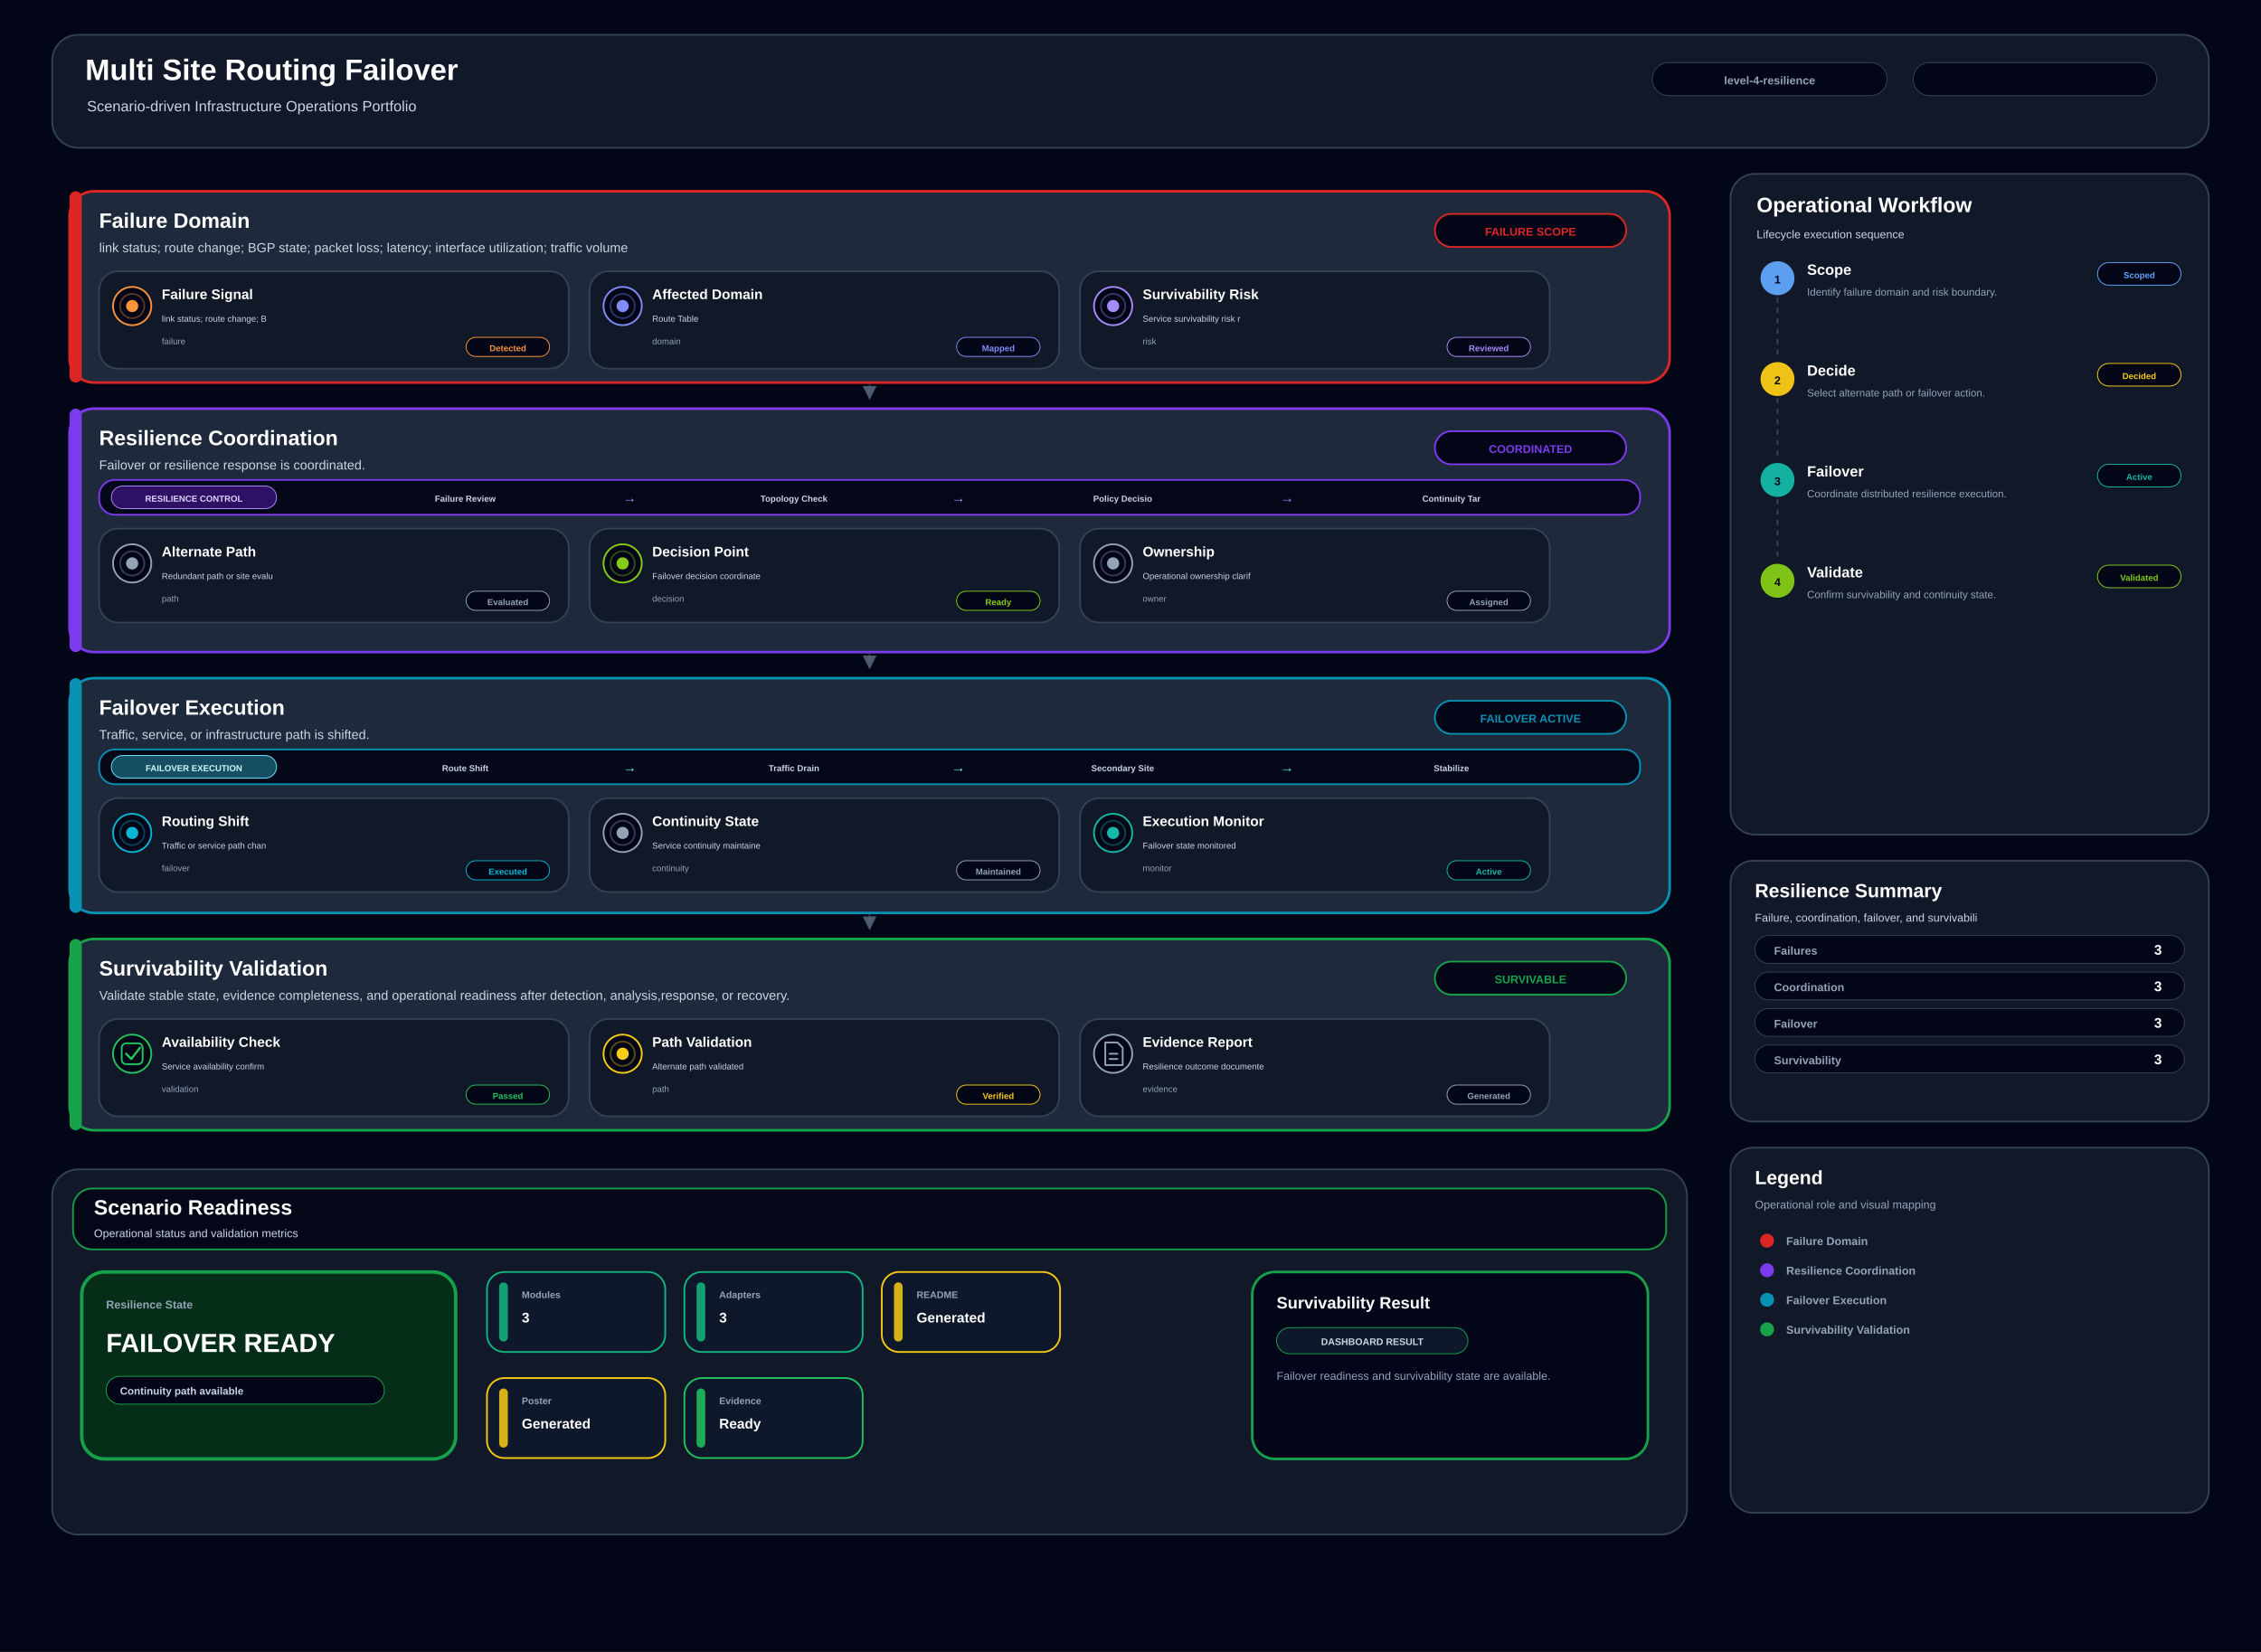
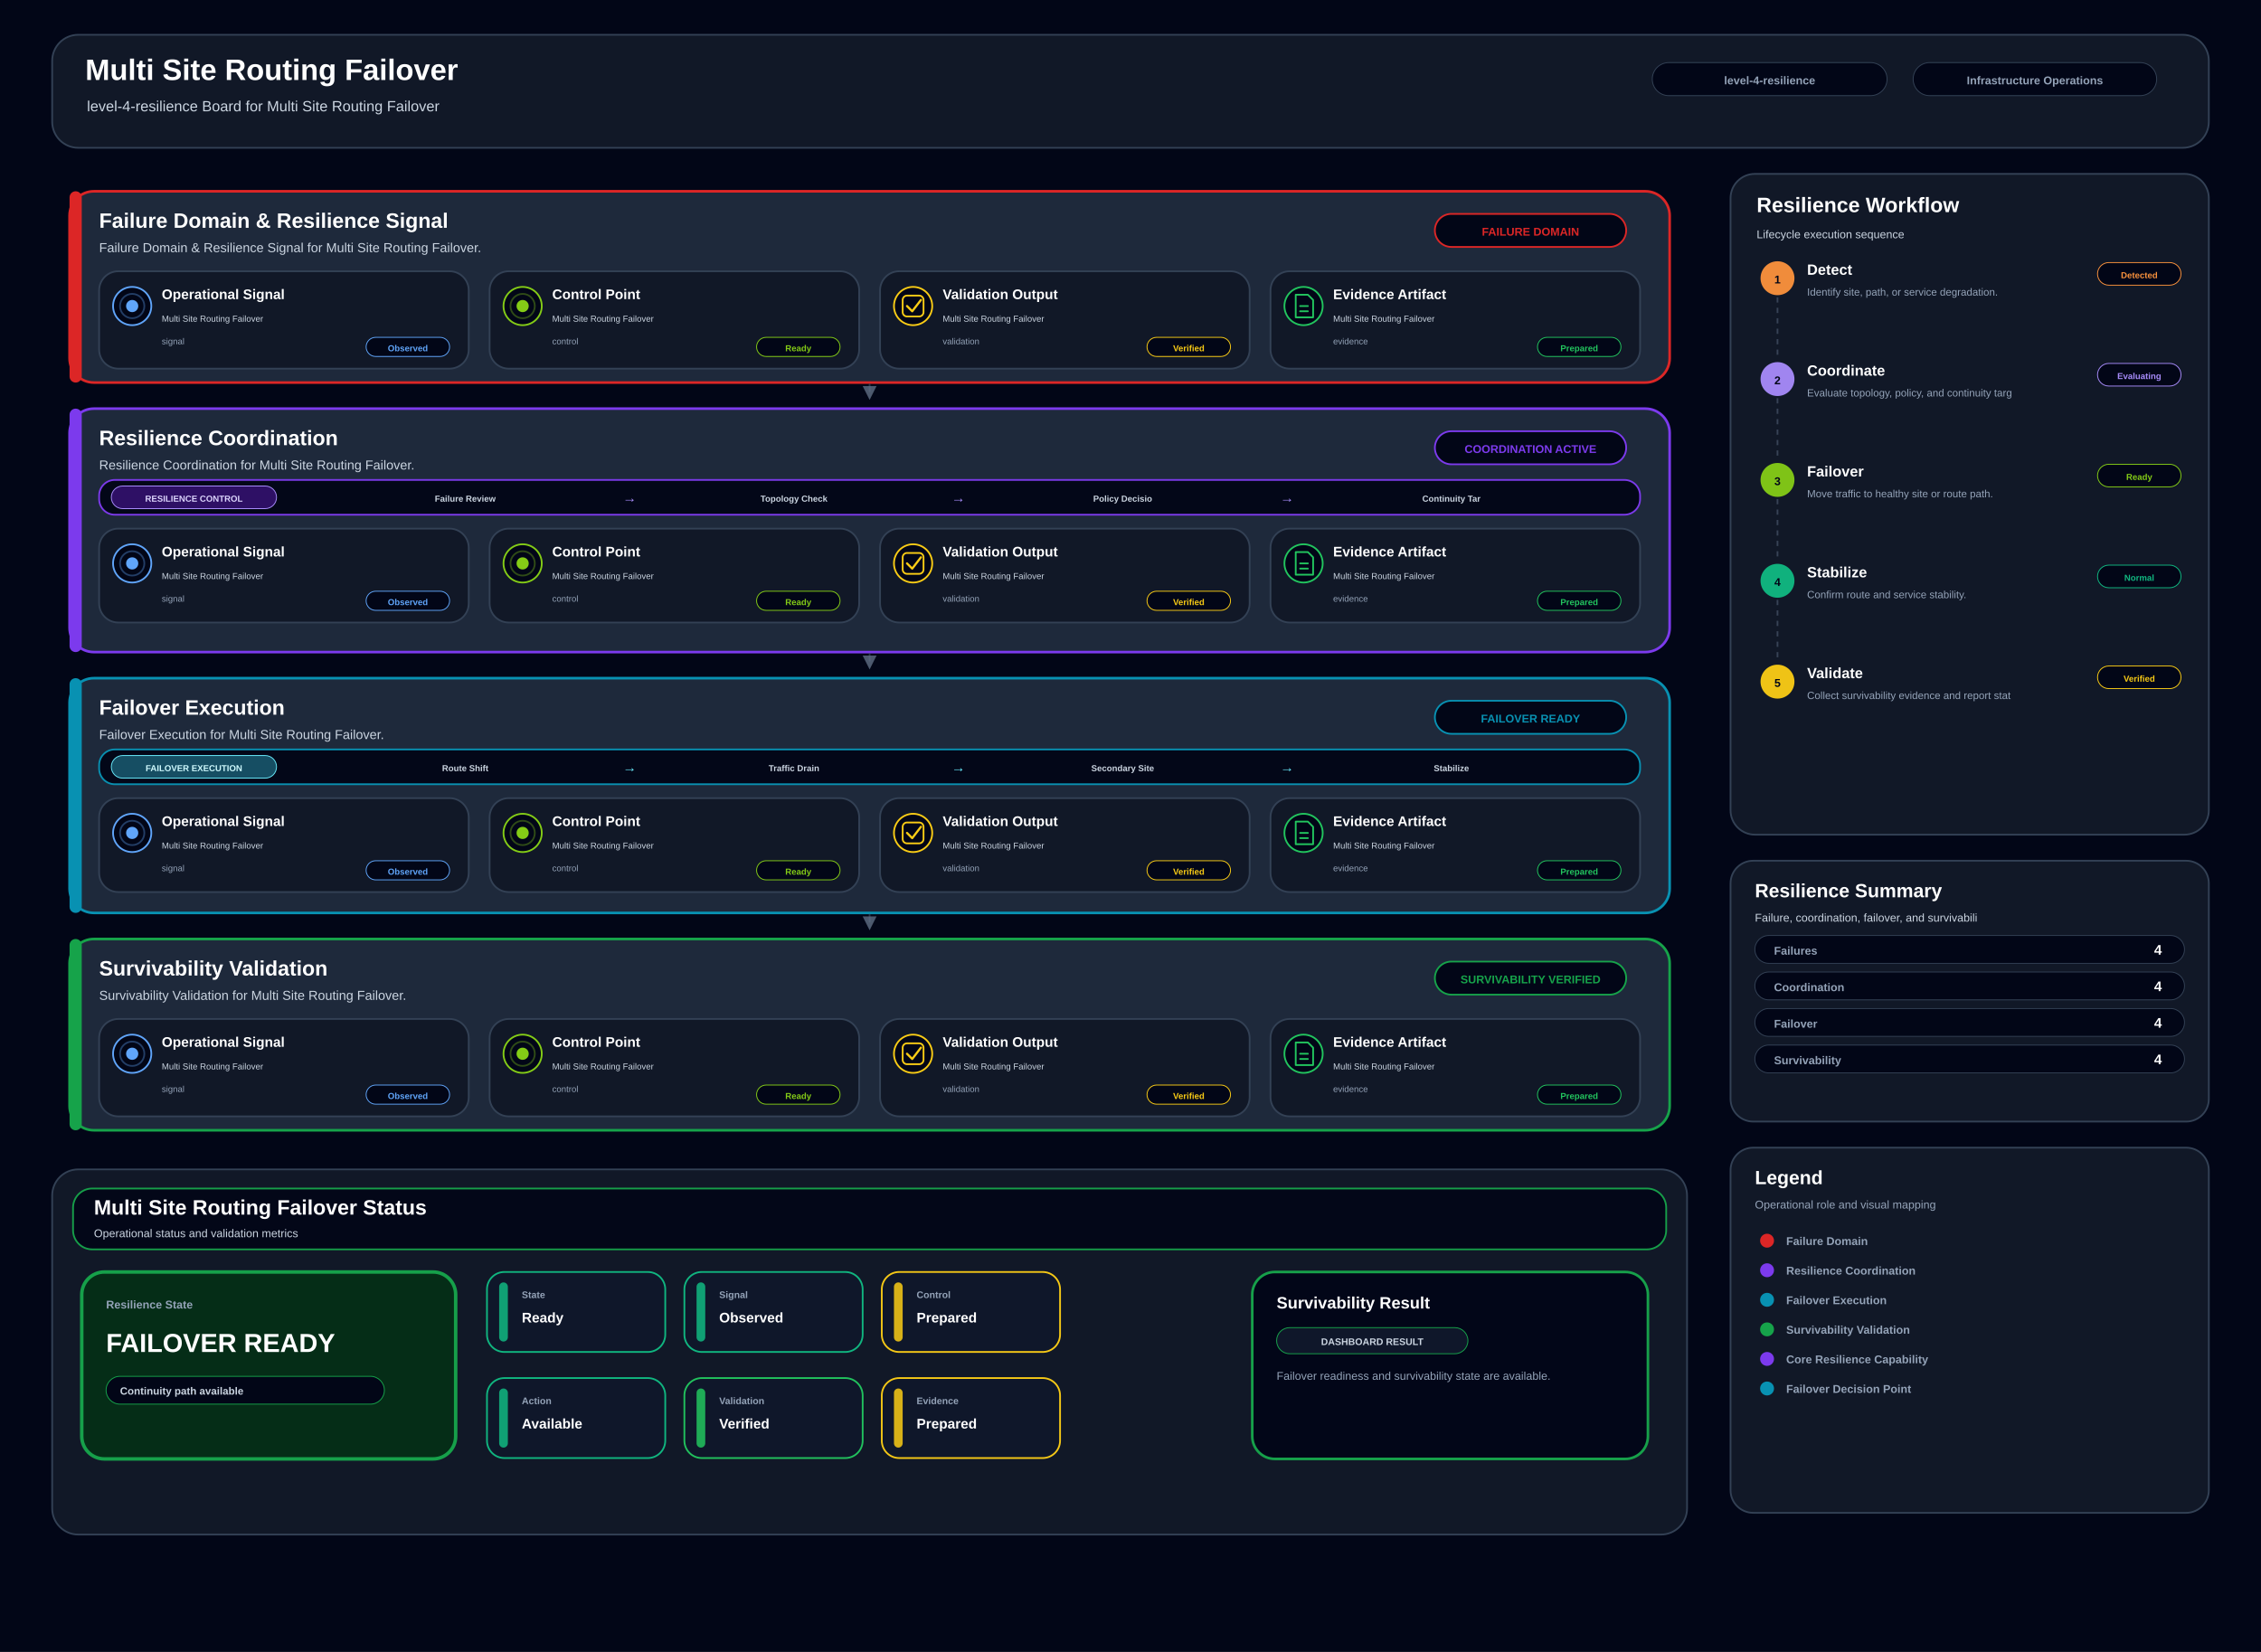
<svg xmlns="http://www.w3.org/2000/svg" width="2600" height="1900" viewBox="0 0 2600 1900" font-family="Arial, Helvetica, sans-serif">
  <style>text { font-family: Arial, Helvetica, sans-serif; letter-spacing: normal; word-spacing: normal; text-rendering: optimizeLegibility; font-kerning: normal; }</style>
  <style>text { font-family: Arial, Helvetica, sans-serif; letter-spacing: normal; word-spacing: normal; text-rendering: optimizeLegibility; font-kerning: normal; }</style>
  <rect width="2600" height="1900" fill="#020617" />
  <rect x="60" y="40" width="2480" height="130" rx="30" fill="#111827" stroke="#334155" stroke-width="2" />
  <text x="98" y="92" fill="#ffffff" font-size="34" font-weight="bold">Multi Site Routing Failover</text>
-   <text x="100" y="128" fill="#cbd5e1" font-size="17">Scenario-driven Infrastructure Operations Portfolio</text>
+   <text x="100" y="128" fill="#cbd5e1" font-size="17">level-4-resilience Board for Multi Site Routing Failover</text>
  <rect x="1900" y="72" width="270" height="38" rx="19" fill="#020617" stroke="#334155" stroke-width="1" />
  <text x="2035" y="97" fill="#94a3b8" font-size="13" text-anchor="middle" font-weight="bold">level-4-resilience</text>
  <rect x="2200" y="72" width="280" height="38" rx="19" fill="#020617" stroke="#334155" stroke-width="1" />
-   <text x="2340" y="97" fill="#94a3b8" font-size="13" text-anchor="middle" font-weight="bold" />
+   <text x="2340" y="97" fill="#94a3b8" font-size="13" text-anchor="middle" font-weight="bold">Infrastructure Operations</text>
  <rect x="80" y="220" width="1840" height="220" rx="28" fill="#1e293b" stroke="#dc2626" stroke-width="3" />
  <rect x="80" y="220" width="14" height="220" rx="7" fill="#dc2626" />
-   <text x="114" y="262" fill="#ffffff" font-size="24" font-weight="bold">Failure Domain</text>
-   <text x="114" y="290" fill="#cbd5e1" font-size="15">link status; route change; BGP state; packet loss; latency; interface utilization; traffic volume
- </text>
+   <text x="114" y="262" fill="#ffffff" font-size="24" font-weight="bold">Failure Domain &amp; Resilience Signal</text>
+   <text x="114" y="290" fill="#cbd5e1" font-size="15">Failure Domain &amp; Resilience Signal for Multi Site Routing Failover.</text>
  <rect x="1650" y="246" width="220" height="38" rx="19" fill="#020617" stroke="#dc2626" stroke-width="2" />
-   <text x="1760" y="271" fill="#dc2626" font-size="13" text-anchor="middle" font-weight="bold">FAILURE SCOPE</text>
-   <rect x="114" y="312" width="540" height="112" rx="22" fill="#111827" stroke="#334155" stroke-width="2" />
-   <circle cx="152" cy="352" r="22" fill="#020617" stroke="#fb923c" stroke-width="2" />
-   <circle cx="152" cy="352" r="7" fill="#fb923c" />
-   <circle cx="152" cy="352" r="14" fill="none" stroke="#fb923c" stroke-width="2" opacity="0.35" />
-   <text x="186" y="344" fill="#ffffff" font-size="16" font-weight="bold">Failure Signal</text>
-   <text x="186" y="370" fill="#cbd5e1" font-size="10">link status; route change; B</text>
-   <text x="186" y="396" fill="#94a3b8" font-size="10">failure</text>
-   <rect x="536" y="388" width="96" height="22" rx="11" fill="#020617" stroke="#fb923c" stroke-width="1" />
-   <text x="584" y="404" fill="#fb923c" font-size="10" text-anchor="middle" font-weight="bold">Detected</text>
-   <rect x="678" y="312" width="540" height="112" rx="22" fill="#111827" stroke="#334155" stroke-width="2" />
-   <circle cx="716" cy="352" r="22" fill="#020617" stroke="#818cf8" stroke-width="2" />
-   <circle cx="716" cy="352" r="7" fill="#818cf8" />
-   <circle cx="716" cy="352" r="14" fill="none" stroke="#818cf8" stroke-width="2" opacity="0.35" />
-   <text x="750" y="344" fill="#ffffff" font-size="16" font-weight="bold">Affected Domain</text>
-   <text x="750" y="370" fill="#cbd5e1" font-size="10">Route Table</text>
-   <text x="750" y="396" fill="#94a3b8" font-size="10">domain</text>
-   <rect x="1100" y="388" width="96" height="22" rx="11" fill="#020617" stroke="#818cf8" stroke-width="1" />
-   <text x="1148" y="404" fill="#818cf8" font-size="10" text-anchor="middle" font-weight="bold">Mapped</text>
-   <rect x="1242" y="312" width="540" height="112" rx="22" fill="#111827" stroke="#334155" stroke-width="2" />
-   <circle cx="1280" cy="352" r="22" fill="#020617" stroke="#a78bfa" stroke-width="2" />
-   <circle cx="1280" cy="352" r="7" fill="#a78bfa" />
-   <circle cx="1280" cy="352" r="14" fill="none" stroke="#a78bfa" stroke-width="2" opacity="0.35" />
-   <text x="1314" y="344" fill="#ffffff" font-size="16" font-weight="bold">Survivability Risk</text>
-   <text x="1314" y="370" fill="#cbd5e1" font-size="10">Service survivability risk r</text>
-   <text x="1314" y="396" fill="#94a3b8" font-size="10">risk</text>
-   <rect x="1664" y="388" width="96" height="22" rx="11" fill="#020617" stroke="#a78bfa" stroke-width="1" />
-   <text x="1712" y="404" fill="#a78bfa" font-size="10" text-anchor="middle" font-weight="bold">Reviewed</text>
+   <text x="1760" y="271" fill="#dc2626" font-size="13" text-anchor="middle" font-weight="bold">FAILURE DOMAIN</text>
+   <rect x="114" y="312" width="425" height="112" rx="22" fill="#111827" stroke="#334155" stroke-width="2" />
+   <circle cx="152" cy="352" r="22" fill="#020617" stroke="#60a5fa" stroke-width="2" />
+   <circle cx="152" cy="352" r="7" fill="#60a5fa" />
+   <circle cx="152" cy="352" r="14" fill="none" stroke="#60a5fa" stroke-width="2" opacity="0.35" />
+   <text x="186" y="344" fill="#ffffff" font-size="16" font-weight="bold">Operational Signal</text>
+   <text x="186" y="370" fill="#cbd5e1" font-size="10">Multi Site Routing Failover </text>
+   <text x="186" y="396" fill="#94a3b8" font-size="10">signal</text>
+   <rect x="421" y="388" width="96" height="22" rx="11" fill="#020617" stroke="#60a5fa" stroke-width="1" />
+   <text x="469" y="404" fill="#60a5fa" font-size="10" text-anchor="middle" font-weight="bold">Observed</text>
+   <rect x="563" y="312" width="425" height="112" rx="22" fill="#111827" stroke="#334155" stroke-width="2" />
+   <circle cx="601" cy="352" r="22" fill="#020617" stroke="#84cc16" stroke-width="2" />
+   <circle cx="601" cy="352" r="7" fill="#84cc16" />
+   <circle cx="601" cy="352" r="14" fill="none" stroke="#84cc16" stroke-width="2" opacity="0.35" />
+   <text x="635" y="344" fill="#ffffff" font-size="16" font-weight="bold">Control Point</text>
+   <text x="635" y="370" fill="#cbd5e1" font-size="10">Multi Site Routing Failover </text>
+   <text x="635" y="396" fill="#94a3b8" font-size="10">control</text>
+   <rect x="870" y="388" width="96" height="22" rx="11" fill="#020617" stroke="#84cc16" stroke-width="1" />
+   <text x="918" y="404" fill="#84cc16" font-size="10" text-anchor="middle" font-weight="bold">Ready</text>
+   <rect x="1012" y="312" width="425" height="112" rx="22" fill="#111827" stroke="#334155" stroke-width="2" />
+   <circle cx="1050" cy="352" r="22" fill="#020617" stroke="#facc15" stroke-width="2" />
+   <rect x="1038" y="340" width="24" height="24" rx="5" fill="none" stroke="#facc15" stroke-width="2" />
+   <polyline points="1043,352 1049,358 1059,345" fill="none" stroke="#facc15" stroke-width="2.5" stroke-linecap="round" stroke-linejoin="round" />
+   <text x="1084" y="344" fill="#ffffff" font-size="16" font-weight="bold">Validation Output</text>
+   <text x="1084" y="370" fill="#cbd5e1" font-size="10">Multi Site Routing Failover </text>
+   <text x="1084" y="396" fill="#94a3b8" font-size="10">validation</text>
+   <rect x="1319" y="388" width="96" height="22" rx="11" fill="#020617" stroke="#facc15" stroke-width="1" />
+   <text x="1367" y="404" fill="#facc15" font-size="10" text-anchor="middle" font-weight="bold">Verified</text>
+   <rect x="1461" y="312" width="425" height="112" rx="22" fill="#111827" stroke="#334155" stroke-width="2" />
+   <circle cx="1499" cy="352" r="22" fill="#020617" stroke="#22c55e" stroke-width="2" />
+   <polygon points="1490,339 1504,339 1510,345 1510,365 1490,365" fill="none" stroke="#22c55e" stroke-width="2" stroke-linejoin="round" />
+   <line x1="1495" y1="352" x2="1504" y2="352" stroke="#22c55e" stroke-width="2" stroke-linecap="round" />
+   <line x1="1495" y1="358" x2="1504" y2="358" stroke="#22c55e" stroke-width="2" stroke-linecap="round" />
+   <text x="1533" y="344" fill="#ffffff" font-size="16" font-weight="bold">Evidence Artifact</text>
+   <text x="1533" y="370" fill="#cbd5e1" font-size="10">Multi Site Routing Failover </text>
+   <text x="1533" y="396" fill="#94a3b8" font-size="10">evidence</text>
+   <rect x="1768" y="388" width="96" height="22" rx="11" fill="#020617" stroke="#22c55e" stroke-width="1" />
+   <text x="1816" y="404" fill="#22c55e" font-size="10" text-anchor="middle" font-weight="bold">Prepared</text>
  <rect x="80" y="470" width="1840" height="280" rx="28" fill="#1e293b" stroke="#7c3aed" stroke-width="3" />
  <rect x="80" y="470" width="14" height="280" rx="7" fill="#7c3aed" />
  <text x="114" y="512" fill="#ffffff" font-size="24" font-weight="bold">Resilience Coordination</text>
-   <text x="114" y="540" fill="#cbd5e1" font-size="15">Failover or resilience response is coordinated.</text>
+   <text x="114" y="540" fill="#cbd5e1" font-size="15">Resilience Coordination for Multi Site Routing Failover.</text>
  <rect x="1650" y="496" width="220" height="38" rx="19" fill="#020617" stroke="#7c3aed" stroke-width="2" />
-   <text x="1760" y="521" fill="#7c3aed" font-size="13" text-anchor="middle" font-weight="bold">COORDINATED</text>
+   <text x="1760" y="521" fill="#7c3aed" font-size="13" text-anchor="middle" font-weight="bold">COORDINATION ACTIVE</text>
  <rect x="114" y="552" width="1772" height="40" rx="18" fill="#020617" stroke="#7c3aed" stroke-width="2" opacity="0.98" />
  <rect x="128" y="559" width="190" height="26" rx="13" fill="#2e1065" stroke="#a78bfa" stroke-width="1" />
  <text x="223.0" y="577" fill="#ddd6fe" font-size="10" text-anchor="middle" font-weight="bold">RESILIENCE CONTROL</text>
  <text x="535.0" y="577" fill="#cbd5e1" font-size="10" text-anchor="middle" font-weight="bold">Failure Review</text>
  <text x="724.0" y="578" fill="#a78bfa" font-size="16" text-anchor="middle" font-weight="bold">→</text>
  <text x="913.0" y="577" fill="#cbd5e1" font-size="10" text-anchor="middle" font-weight="bold">Topology Check</text>
  <text x="1102.0" y="578" fill="#a78bfa" font-size="16" text-anchor="middle" font-weight="bold">→</text>
  <text x="1291.0" y="577" fill="#cbd5e1" font-size="10" text-anchor="middle" font-weight="bold">Policy Decisio</text>
  <text x="1480.0" y="578" fill="#a78bfa" font-size="16" text-anchor="middle" font-weight="bold">→</text>
  <text x="1669.0" y="577" fill="#cbd5e1" font-size="10" text-anchor="middle" font-weight="bold">Continuity Tar</text>
-   <rect x="114" y="608" width="540" height="108" rx="22" fill="#111827" stroke="#334155" stroke-width="2" />
-   <circle cx="152" cy="648" r="22" fill="#020617" stroke="#94a3b8" stroke-width="2" />
-   <circle cx="152" cy="648" r="7" fill="#94a3b8" />
-   <circle cx="152" cy="648" r="14" fill="none" stroke="#94a3b8" stroke-width="2" opacity="0.35" />
-   <text x="186" y="640" fill="#ffffff" font-size="16" font-weight="bold">Alternate Path</text>
-   <text x="186" y="666" fill="#cbd5e1" font-size="10">Redundant path or site evalu</text>
-   <text x="186" y="692" fill="#94a3b8" font-size="10">path</text>
-   <rect x="536" y="680" width="96" height="22" rx="11" fill="#020617" stroke="#94a3b8" stroke-width="1" />
-   <text x="584" y="696" fill="#94a3b8" font-size="10" text-anchor="middle" font-weight="bold">Evaluated</text>
-   <rect x="678" y="608" width="540" height="108" rx="22" fill="#111827" stroke="#334155" stroke-width="2" />
-   <circle cx="716" cy="648" r="22" fill="#020617" stroke="#84cc16" stroke-width="2" />
-   <circle cx="716" cy="648" r="7" fill="#84cc16" />
-   <circle cx="716" cy="648" r="14" fill="none" stroke="#84cc16" stroke-width="2" opacity="0.35" />
-   <text x="750" y="640" fill="#ffffff" font-size="16" font-weight="bold">Decision Point</text>
-   <text x="750" y="666" fill="#cbd5e1" font-size="10">Failover decision coordinate</text>
-   <text x="750" y="692" fill="#94a3b8" font-size="10">decision</text>
-   <rect x="1100" y="680" width="96" height="22" rx="11" fill="#020617" stroke="#84cc16" stroke-width="1" />
-   <text x="1148" y="696" fill="#84cc16" font-size="10" text-anchor="middle" font-weight="bold">Ready</text>
-   <rect x="1242" y="608" width="540" height="108" rx="22" fill="#111827" stroke="#334155" stroke-width="2" />
-   <circle cx="1280" cy="648" r="22" fill="#020617" stroke="#94a3b8" stroke-width="2" />
-   <circle cx="1280" cy="648" r="7" fill="#94a3b8" />
-   <circle cx="1280" cy="648" r="14" fill="none" stroke="#94a3b8" stroke-width="2" opacity="0.35" />
-   <text x="1314" y="640" fill="#ffffff" font-size="16" font-weight="bold">Ownership</text>
-   <text x="1314" y="666" fill="#cbd5e1" font-size="10">Operational ownership clarif</text>
-   <text x="1314" y="692" fill="#94a3b8" font-size="10">owner</text>
-   <rect x="1664" y="680" width="96" height="22" rx="11" fill="#020617" stroke="#94a3b8" stroke-width="1" />
-   <text x="1712" y="696" fill="#94a3b8" font-size="10" text-anchor="middle" font-weight="bold">Assigned</text>
+   <rect x="114" y="608" width="425" height="108" rx="22" fill="#111827" stroke="#334155" stroke-width="2" />
+   <circle cx="152" cy="648" r="22" fill="#020617" stroke="#60a5fa" stroke-width="2" />
+   <circle cx="152" cy="648" r="7" fill="#60a5fa" />
+   <circle cx="152" cy="648" r="14" fill="none" stroke="#60a5fa" stroke-width="2" opacity="0.35" />
+   <text x="186" y="640" fill="#ffffff" font-size="16" font-weight="bold">Operational Signal</text>
+   <text x="186" y="666" fill="#cbd5e1" font-size="10">Multi Site Routing Failover </text>
+   <text x="186" y="692" fill="#94a3b8" font-size="10">signal</text>
+   <rect x="421" y="680" width="96" height="22" rx="11" fill="#020617" stroke="#60a5fa" stroke-width="1" />
+   <text x="469" y="696" fill="#60a5fa" font-size="10" text-anchor="middle" font-weight="bold">Observed</text>
+   <rect x="563" y="608" width="425" height="108" rx="22" fill="#111827" stroke="#334155" stroke-width="2" />
+   <circle cx="601" cy="648" r="22" fill="#020617" stroke="#84cc16" stroke-width="2" />
+   <circle cx="601" cy="648" r="7" fill="#84cc16" />
+   <circle cx="601" cy="648" r="14" fill="none" stroke="#84cc16" stroke-width="2" opacity="0.35" />
+   <text x="635" y="640" fill="#ffffff" font-size="16" font-weight="bold">Control Point</text>
+   <text x="635" y="666" fill="#cbd5e1" font-size="10">Multi Site Routing Failover </text>
+   <text x="635" y="692" fill="#94a3b8" font-size="10">control</text>
+   <rect x="870" y="680" width="96" height="22" rx="11" fill="#020617" stroke="#84cc16" stroke-width="1" />
+   <text x="918" y="696" fill="#84cc16" font-size="10" text-anchor="middle" font-weight="bold">Ready</text>
+   <rect x="1012" y="608" width="425" height="108" rx="22" fill="#111827" stroke="#334155" stroke-width="2" />
+   <circle cx="1050" cy="648" r="22" fill="#020617" stroke="#facc15" stroke-width="2" />
+   <rect x="1038" y="636" width="24" height="24" rx="5" fill="none" stroke="#facc15" stroke-width="2" />
+   <polyline points="1043,648 1049,654 1059,641" fill="none" stroke="#facc15" stroke-width="2.5" stroke-linecap="round" stroke-linejoin="round" />
+   <text x="1084" y="640" fill="#ffffff" font-size="16" font-weight="bold">Validation Output</text>
+   <text x="1084" y="666" fill="#cbd5e1" font-size="10">Multi Site Routing Failover </text>
+   <text x="1084" y="692" fill="#94a3b8" font-size="10">validation</text>
+   <rect x="1319" y="680" width="96" height="22" rx="11" fill="#020617" stroke="#facc15" stroke-width="1" />
+   <text x="1367" y="696" fill="#facc15" font-size="10" text-anchor="middle" font-weight="bold">Verified</text>
+   <rect x="1461" y="608" width="425" height="108" rx="22" fill="#111827" stroke="#334155" stroke-width="2" />
+   <circle cx="1499" cy="648" r="22" fill="#020617" stroke="#22c55e" stroke-width="2" />
+   <polygon points="1490,635 1504,635 1510,641 1510,661 1490,661" fill="none" stroke="#22c55e" stroke-width="2" stroke-linejoin="round" />
+   <line x1="1495" y1="648" x2="1504" y2="648" stroke="#22c55e" stroke-width="2" stroke-linecap="round" />
+   <line x1="1495" y1="654" x2="1504" y2="654" stroke="#22c55e" stroke-width="2" stroke-linecap="round" />
+   <text x="1533" y="640" fill="#ffffff" font-size="16" font-weight="bold">Evidence Artifact</text>
+   <text x="1533" y="666" fill="#cbd5e1" font-size="10">Multi Site Routing Failover </text>
+   <text x="1533" y="692" fill="#94a3b8" font-size="10">evidence</text>
+   <rect x="1768" y="680" width="96" height="22" rx="11" fill="#020617" stroke="#22c55e" stroke-width="1" />
+   <text x="1816" y="696" fill="#22c55e" font-size="10" text-anchor="middle" font-weight="bold">Prepared</text>
  <rect x="80" y="780" width="1840" height="270" rx="28" fill="#1e293b" stroke="#0891b2" stroke-width="3" />
  <rect x="80" y="780" width="14" height="270" rx="7" fill="#0891b2" />
  <text x="114" y="822" fill="#ffffff" font-size="24" font-weight="bold">Failover Execution</text>
-   <text x="114" y="850" fill="#cbd5e1" font-size="15">Traffic, service, or infrastructure path is shifted.</text>
+   <text x="114" y="850" fill="#cbd5e1" font-size="15">Failover Execution for Multi Site Routing Failover.</text>
  <rect x="1650" y="806" width="220" height="38" rx="19" fill="#020617" stroke="#0891b2" stroke-width="2" />
-   <text x="1760" y="831" fill="#0891b2" font-size="13" text-anchor="middle" font-weight="bold">FAILOVER ACTIVE</text>
+   <text x="1760" y="831" fill="#0891b2" font-size="13" text-anchor="middle" font-weight="bold">FAILOVER READY</text>
  <rect x="114" y="862" width="1772" height="40" rx="18" fill="#020617" stroke="#0891b2" stroke-width="2" opacity="0.98" />
  <rect x="128" y="869" width="190" height="26" rx="13" fill="#164e63" stroke="#67e8f9" stroke-width="1" />
  <text x="223.0" y="887" fill="#cffafe" font-size="10" text-anchor="middle" font-weight="bold">FAILOVER EXECUTION</text>
  <text x="535.0" y="887" fill="#cbd5e1" font-size="10" text-anchor="middle" font-weight="bold">Route Shift</text>
  <text x="724.0" y="888" fill="#67e8f9" font-size="16" text-anchor="middle" font-weight="bold">→</text>
  <text x="913.0" y="887" fill="#cbd5e1" font-size="10" text-anchor="middle" font-weight="bold">Traffic Drain</text>
  <text x="1102.0" y="888" fill="#67e8f9" font-size="16" text-anchor="middle" font-weight="bold">→</text>
  <text x="1291.0" y="887" fill="#cbd5e1" font-size="10" text-anchor="middle" font-weight="bold">Secondary Site</text>
  <text x="1480.0" y="888" fill="#67e8f9" font-size="16" text-anchor="middle" font-weight="bold">→</text>
  <text x="1669.0" y="887" fill="#cbd5e1" font-size="10" text-anchor="middle" font-weight="bold">Stabilize</text>
-   <rect x="114" y="918" width="540" height="108" rx="22" fill="#111827" stroke="#334155" stroke-width="2" />
-   <circle cx="152" cy="958" r="22" fill="#020617" stroke="#06b6d4" stroke-width="2" />
-   <circle cx="152" cy="958" r="7" fill="#06b6d4" />
-   <circle cx="152" cy="958" r="14" fill="none" stroke="#06b6d4" stroke-width="2" opacity="0.35" />
-   <text x="186" y="950" fill="#ffffff" font-size="16" font-weight="bold">Routing Shift</text>
-   <text x="186" y="976" fill="#cbd5e1" font-size="10">Traffic or service path chan</text>
-   <text x="186" y="1002" fill="#94a3b8" font-size="10">failover</text>
-   <rect x="536" y="990" width="96" height="22" rx="11" fill="#020617" stroke="#06b6d4" stroke-width="1" />
-   <text x="584" y="1006" fill="#06b6d4" font-size="10" text-anchor="middle" font-weight="bold">Executed</text>
-   <rect x="678" y="918" width="540" height="108" rx="22" fill="#111827" stroke="#334155" stroke-width="2" />
-   <circle cx="716" cy="958" r="22" fill="#020617" stroke="#94a3b8" stroke-width="2" />
-   <circle cx="716" cy="958" r="7" fill="#94a3b8" />
-   <circle cx="716" cy="958" r="14" fill="none" stroke="#94a3b8" stroke-width="2" opacity="0.35" />
-   <text x="750" y="950" fill="#ffffff" font-size="16" font-weight="bold">Continuity State</text>
-   <text x="750" y="976" fill="#cbd5e1" font-size="10">Service continuity maintaine</text>
-   <text x="750" y="1002" fill="#94a3b8" font-size="10">continuity</text>
-   <rect x="1100" y="990" width="96" height="22" rx="11" fill="#020617" stroke="#94a3b8" stroke-width="1" />
-   <text x="1148" y="1006" fill="#94a3b8" font-size="10" text-anchor="middle" font-weight="bold">Maintained</text>
-   <rect x="1242" y="918" width="540" height="108" rx="22" fill="#111827" stroke="#334155" stroke-width="2" />
-   <circle cx="1280" cy="958" r="22" fill="#020617" stroke="#14b8a6" stroke-width="2" />
-   <circle cx="1280" cy="958" r="7" fill="#14b8a6" />
-   <circle cx="1280" cy="958" r="14" fill="none" stroke="#14b8a6" stroke-width="2" opacity="0.35" />
-   <text x="1314" y="950" fill="#ffffff" font-size="16" font-weight="bold">Execution Monitor</text>
-   <text x="1314" y="976" fill="#cbd5e1" font-size="10">Failover state monitored</text>
-   <text x="1314" y="1002" fill="#94a3b8" font-size="10">monitor</text>
-   <rect x="1664" y="990" width="96" height="22" rx="11" fill="#020617" stroke="#14b8a6" stroke-width="1" />
-   <text x="1712" y="1006" fill="#14b8a6" font-size="10" text-anchor="middle" font-weight="bold">Active</text>
+   <rect x="114" y="918" width="425" height="108" rx="22" fill="#111827" stroke="#334155" stroke-width="2" />
+   <circle cx="152" cy="958" r="22" fill="#020617" stroke="#60a5fa" stroke-width="2" />
+   <circle cx="152" cy="958" r="7" fill="#60a5fa" />
+   <circle cx="152" cy="958" r="14" fill="none" stroke="#60a5fa" stroke-width="2" opacity="0.35" />
+   <text x="186" y="950" fill="#ffffff" font-size="16" font-weight="bold">Operational Signal</text>
+   <text x="186" y="976" fill="#cbd5e1" font-size="10">Multi Site Routing Failover </text>
+   <text x="186" y="1002" fill="#94a3b8" font-size="10">signal</text>
+   <rect x="421" y="990" width="96" height="22" rx="11" fill="#020617" stroke="#60a5fa" stroke-width="1" />
+   <text x="469" y="1006" fill="#60a5fa" font-size="10" text-anchor="middle" font-weight="bold">Observed</text>
+   <rect x="563" y="918" width="425" height="108" rx="22" fill="#111827" stroke="#334155" stroke-width="2" />
+   <circle cx="601" cy="958" r="22" fill="#020617" stroke="#84cc16" stroke-width="2" />
+   <circle cx="601" cy="958" r="7" fill="#84cc16" />
+   <circle cx="601" cy="958" r="14" fill="none" stroke="#84cc16" stroke-width="2" opacity="0.35" />
+   <text x="635" y="950" fill="#ffffff" font-size="16" font-weight="bold">Control Point</text>
+   <text x="635" y="976" fill="#cbd5e1" font-size="10">Multi Site Routing Failover </text>
+   <text x="635" y="1002" fill="#94a3b8" font-size="10">control</text>
+   <rect x="870" y="990" width="96" height="22" rx="11" fill="#020617" stroke="#84cc16" stroke-width="1" />
+   <text x="918" y="1006" fill="#84cc16" font-size="10" text-anchor="middle" font-weight="bold">Ready</text>
+   <rect x="1012" y="918" width="425" height="108" rx="22" fill="#111827" stroke="#334155" stroke-width="2" />
+   <circle cx="1050" cy="958" r="22" fill="#020617" stroke="#facc15" stroke-width="2" />
+   <rect x="1038" y="946" width="24" height="24" rx="5" fill="none" stroke="#facc15" stroke-width="2" />
+   <polyline points="1043,958 1049,964 1059,951" fill="none" stroke="#facc15" stroke-width="2.5" stroke-linecap="round" stroke-linejoin="round" />
+   <text x="1084" y="950" fill="#ffffff" font-size="16" font-weight="bold">Validation Output</text>
+   <text x="1084" y="976" fill="#cbd5e1" font-size="10">Multi Site Routing Failover </text>
+   <text x="1084" y="1002" fill="#94a3b8" font-size="10">validation</text>
+   <rect x="1319" y="990" width="96" height="22" rx="11" fill="#020617" stroke="#facc15" stroke-width="1" />
+   <text x="1367" y="1006" fill="#facc15" font-size="10" text-anchor="middle" font-weight="bold">Verified</text>
+   <rect x="1461" y="918" width="425" height="108" rx="22" fill="#111827" stroke="#334155" stroke-width="2" />
+   <circle cx="1499" cy="958" r="22" fill="#020617" stroke="#22c55e" stroke-width="2" />
+   <polygon points="1490,945 1504,945 1510,951 1510,971 1490,971" fill="none" stroke="#22c55e" stroke-width="2" stroke-linejoin="round" />
+   <line x1="1495" y1="958" x2="1504" y2="958" stroke="#22c55e" stroke-width="2" stroke-linecap="round" />
+   <line x1="1495" y1="964" x2="1504" y2="964" stroke="#22c55e" stroke-width="2" stroke-linecap="round" />
+   <text x="1533" y="950" fill="#ffffff" font-size="16" font-weight="bold">Evidence Artifact</text>
+   <text x="1533" y="976" fill="#cbd5e1" font-size="10">Multi Site Routing Failover </text>
+   <text x="1533" y="1002" fill="#94a3b8" font-size="10">evidence</text>
+   <rect x="1768" y="990" width="96" height="22" rx="11" fill="#020617" stroke="#22c55e" stroke-width="1" />
+   <text x="1816" y="1006" fill="#22c55e" font-size="10" text-anchor="middle" font-weight="bold">Prepared</text>
  <rect x="80" y="1080" width="1840" height="220" rx="28" fill="#1e293b" stroke="#16a34a" stroke-width="3" />
  <rect x="80" y="1080" width="14" height="220" rx="7" fill="#16a34a" />
  <text x="114" y="1122" fill="#ffffff" font-size="24" font-weight="bold">Survivability Validation</text>
-   <text x="114" y="1150" fill="#cbd5e1" font-size="15">Validate stable state, evidence completeness, and operational readiness after detection, analysis,
- response, or recovery.
- </text>
+   <text x="114" y="1150" fill="#cbd5e1" font-size="15">Survivability Validation for Multi Site Routing Failover.</text>
  <rect x="1650" y="1106" width="220" height="38" rx="19" fill="#020617" stroke="#16a34a" stroke-width="2" />
-   <text x="1760" y="1131" fill="#16a34a" font-size="13" text-anchor="middle" font-weight="bold">SURVIVABLE</text>
-   <rect x="114" y="1172" width="540" height="112" rx="22" fill="#111827" stroke="#334155" stroke-width="2" />
-   <circle cx="152" cy="1212" r="22" fill="#020617" stroke="#22c55e" stroke-width="2" />
-   <rect x="140" y="1200" width="24" height="24" rx="5" fill="none" stroke="#22c55e" stroke-width="2" />
-   <polyline points="145,1212 151,1218 161,1205" fill="none" stroke="#22c55e" stroke-width="2.5" stroke-linecap="round" stroke-linejoin="round" />
-   <text x="186" y="1204" fill="#ffffff" font-size="16" font-weight="bold">Availability Check</text>
-   <text x="186" y="1230" fill="#cbd5e1" font-size="10">Service availability confirm</text>
-   <text x="186" y="1256" fill="#94a3b8" font-size="10">validation</text>
-   <rect x="536" y="1248" width="96" height="22" rx="11" fill="#020617" stroke="#22c55e" stroke-width="1" />
-   <text x="584" y="1264" fill="#22c55e" font-size="10" text-anchor="middle" font-weight="bold">Passed</text>
-   <rect x="678" y="1172" width="540" height="112" rx="22" fill="#111827" stroke="#334155" stroke-width="2" />
-   <circle cx="716" cy="1212" r="22" fill="#020617" stroke="#facc15" stroke-width="2" />
-   <circle cx="716" cy="1212" r="7" fill="#facc15" />
-   <circle cx="716" cy="1212" r="14" fill="none" stroke="#facc15" stroke-width="2" opacity="0.35" />
-   <text x="750" y="1204" fill="#ffffff" font-size="16" font-weight="bold">Path Validation</text>
-   <text x="750" y="1230" fill="#cbd5e1" font-size="10">Alternate path validated</text>
-   <text x="750" y="1256" fill="#94a3b8" font-size="10">path</text>
-   <rect x="1100" y="1248" width="96" height="22" rx="11" fill="#020617" stroke="#facc15" stroke-width="1" />
-   <text x="1148" y="1264" fill="#facc15" font-size="10" text-anchor="middle" font-weight="bold">Verified</text>
-   <rect x="1242" y="1172" width="540" height="112" rx="22" fill="#111827" stroke="#334155" stroke-width="2" />
-   <circle cx="1280" cy="1212" r="22" fill="#020617" stroke="#94a3b8" stroke-width="2" />
-   <polygon points="1271,1199 1285,1199 1291,1205 1291,1225 1271,1225" fill="none" stroke="#94a3b8" stroke-width="2" stroke-linejoin="round" />
-   <line x1="1276" y1="1212" x2="1285" y2="1212" stroke="#94a3b8" stroke-width="2" stroke-linecap="round" />
-   <line x1="1276" y1="1218" x2="1285" y2="1218" stroke="#94a3b8" stroke-width="2" stroke-linecap="round" />
-   <text x="1314" y="1204" fill="#ffffff" font-size="16" font-weight="bold">Evidence Report</text>
-   <text x="1314" y="1230" fill="#cbd5e1" font-size="10">Resilience outcome documente</text>
-   <text x="1314" y="1256" fill="#94a3b8" font-size="10">evidence</text>
-   <rect x="1664" y="1248" width="96" height="22" rx="11" fill="#020617" stroke="#94a3b8" stroke-width="1" />
-   <text x="1712" y="1264" fill="#94a3b8" font-size="10" text-anchor="middle" font-weight="bold">Generated</text>
+   <text x="1760" y="1131" fill="#16a34a" font-size="13" text-anchor="middle" font-weight="bold">SURVIVABILITY VERIFIED</text>
+   <rect x="114" y="1172" width="425" height="112" rx="22" fill="#111827" stroke="#334155" stroke-width="2" />
+   <circle cx="152" cy="1212" r="22" fill="#020617" stroke="#60a5fa" stroke-width="2" />
+   <circle cx="152" cy="1212" r="7" fill="#60a5fa" />
+   <circle cx="152" cy="1212" r="14" fill="none" stroke="#60a5fa" stroke-width="2" opacity="0.35" />
+   <text x="186" y="1204" fill="#ffffff" font-size="16" font-weight="bold">Operational Signal</text>
+   <text x="186" y="1230" fill="#cbd5e1" font-size="10">Multi Site Routing Failover </text>
+   <text x="186" y="1256" fill="#94a3b8" font-size="10">signal</text>
+   <rect x="421" y="1248" width="96" height="22" rx="11" fill="#020617" stroke="#60a5fa" stroke-width="1" />
+   <text x="469" y="1264" fill="#60a5fa" font-size="10" text-anchor="middle" font-weight="bold">Observed</text>
+   <rect x="563" y="1172" width="425" height="112" rx="22" fill="#111827" stroke="#334155" stroke-width="2" />
+   <circle cx="601" cy="1212" r="22" fill="#020617" stroke="#84cc16" stroke-width="2" />
+   <circle cx="601" cy="1212" r="7" fill="#84cc16" />
+   <circle cx="601" cy="1212" r="14" fill="none" stroke="#84cc16" stroke-width="2" opacity="0.35" />
+   <text x="635" y="1204" fill="#ffffff" font-size="16" font-weight="bold">Control Point</text>
+   <text x="635" y="1230" fill="#cbd5e1" font-size="10">Multi Site Routing Failover </text>
+   <text x="635" y="1256" fill="#94a3b8" font-size="10">control</text>
+   <rect x="870" y="1248" width="96" height="22" rx="11" fill="#020617" stroke="#84cc16" stroke-width="1" />
+   <text x="918" y="1264" fill="#84cc16" font-size="10" text-anchor="middle" font-weight="bold">Ready</text>
+   <rect x="1012" y="1172" width="425" height="112" rx="22" fill="#111827" stroke="#334155" stroke-width="2" />
+   <circle cx="1050" cy="1212" r="22" fill="#020617" stroke="#facc15" stroke-width="2" />
+   <rect x="1038" y="1200" width="24" height="24" rx="5" fill="none" stroke="#facc15" stroke-width="2" />
+   <polyline points="1043,1212 1049,1218 1059,1205" fill="none" stroke="#facc15" stroke-width="2.5" stroke-linecap="round" stroke-linejoin="round" />
+   <text x="1084" y="1204" fill="#ffffff" font-size="16" font-weight="bold">Validation Output</text>
+   <text x="1084" y="1230" fill="#cbd5e1" font-size="10">Multi Site Routing Failover </text>
+   <text x="1084" y="1256" fill="#94a3b8" font-size="10">validation</text>
+   <rect x="1319" y="1248" width="96" height="22" rx="11" fill="#020617" stroke="#facc15" stroke-width="1" />
+   <text x="1367" y="1264" fill="#facc15" font-size="10" text-anchor="middle" font-weight="bold">Verified</text>
+   <rect x="1461" y="1172" width="425" height="112" rx="22" fill="#111827" stroke="#334155" stroke-width="2" />
+   <circle cx="1499" cy="1212" r="22" fill="#020617" stroke="#22c55e" stroke-width="2" />
+   <polygon points="1490,1199 1504,1199 1510,1205 1510,1225 1490,1225" fill="none" stroke="#22c55e" stroke-width="2" stroke-linejoin="round" />
+   <line x1="1495" y1="1212" x2="1504" y2="1212" stroke="#22c55e" stroke-width="2" stroke-linecap="round" />
+   <line x1="1495" y1="1218" x2="1504" y2="1218" stroke="#22c55e" stroke-width="2" stroke-linecap="round" />
+   <text x="1533" y="1204" fill="#ffffff" font-size="16" font-weight="bold">Evidence Artifact</text>
+   <text x="1533" y="1230" fill="#cbd5e1" font-size="10">Multi Site Routing Failover </text>
+   <text x="1533" y="1256" fill="#94a3b8" font-size="10">evidence</text>
+   <rect x="1768" y="1248" width="96" height="22" rx="11" fill="#020617" stroke="#22c55e" stroke-width="1" />
+   <text x="1816" y="1264" fill="#22c55e" font-size="10" text-anchor="middle" font-weight="bold">Prepared</text>
  <line x1="1000.0" y1="450" x2="1000.0" y2="442" stroke="#475569" stroke-width="2" stroke-linecap="round" stroke-dasharray="8 8" opacity="0.55" />
  <polygon points="992.0,444 1008.0,444 1000.0,460" fill="#64748b" opacity="0.75" />
  <line x1="1000.0" y1="760" x2="1000.0" y2="752" stroke="#475569" stroke-width="2" stroke-linecap="round" stroke-dasharray="8 8" opacity="0.55" />
  <polygon points="992.0,754 1008.0,754 1000.0,770" fill="#64748b" opacity="0.75" />
  <line x1="1000.0" y1="1060" x2="1000.0" y2="1052" stroke="#475569" stroke-width="2" stroke-linecap="round" stroke-dasharray="8 8" opacity="0.55" />
  <polygon points="992.0,1054 1008.0,1054 1000.0,1070" fill="#64748b" opacity="0.75" />
  <rect x="1990" y="200" width="550" height="760" rx="28" fill="#111827" stroke="#334155" stroke-width="2" />
-   <text x="2020" y="244" fill="#ffffff" font-size="24" font-weight="bold">Operational Workflow</text>
+   <text x="2020" y="244" fill="#ffffff" font-size="24" font-weight="bold">Resilience Workflow</text>
  <text x="2020" y="274" fill="#cbd5e1" font-size="13">Lifecycle execution sequence</text>
-   <circle cx="2044" cy="320" r="18" fill="#60a5fa" stroke="#60a5fa" stroke-width="3" opacity="0.95" />
+   <circle cx="2044" cy="320" r="18" fill="#fb923c" stroke="#fb923c" stroke-width="3" opacity="0.95" />
  <text x="2044" y="326" fill="#020617" font-size="13" text-anchor="middle" font-weight="bold">1</text>
-   <text x="2078" y="316" fill="#ffffff" font-size="17" font-weight="bold">Scope</text>
-   <text x="2078" y="340" fill="#94a3b8" font-size="12">Identify failure domain and risk boundary.</text>
-   <rect x="2412" y="302" width="96" height="26" rx="13" fill="#020617" stroke="#60a5fa" stroke-width="1" />
-   <text x="2460" y="320" fill="#60a5fa" font-size="10" text-anchor="middle" font-weight="bold">Scoped</text>
+   <text x="2078" y="316" fill="#ffffff" font-size="17" font-weight="bold">Detect</text>
+   <text x="2078" y="340" fill="#94a3b8" font-size="12">Identify site, path, or service degradation.</text>
+   <rect x="2412" y="302" width="96" height="26" rx="13" fill="#020617" stroke="#fb923c" stroke-width="1" />
+   <text x="2460" y="320" fill="#fb923c" font-size="10" text-anchor="middle" font-weight="bold">Detected</text>
  <line x1="2044" y1="342" x2="2044" y2="412" stroke="#475569" stroke-width="2" stroke-dasharray="6 6" opacity="0.7" />
-   <circle cx="2044" cy="436" r="18" fill="#facc15" stroke="#facc15" stroke-width="3" opacity="0.95" />
+   <circle cx="2044" cy="436" r="18" fill="#a78bfa" stroke="#a78bfa" stroke-width="3" opacity="0.95" />
  <text x="2044" y="442" fill="#020617" font-size="13" text-anchor="middle" font-weight="bold">2</text>
-   <text x="2078" y="432" fill="#ffffff" font-size="17" font-weight="bold">Decide</text>
-   <text x="2078" y="456" fill="#94a3b8" font-size="12">Select alternate path or failover action.</text>
-   <rect x="2412" y="418" width="96" height="26" rx="13" fill="#020617" stroke="#facc15" stroke-width="1" />
-   <text x="2460" y="436" fill="#facc15" font-size="10" text-anchor="middle" font-weight="bold">Decided</text>
+   <text x="2078" y="432" fill="#ffffff" font-size="17" font-weight="bold">Coordinate</text>
+   <text x="2078" y="456" fill="#94a3b8" font-size="12">Evaluate topology, policy, and continuity targ</text>
+   <rect x="2412" y="418" width="96" height="26" rx="13" fill="#020617" stroke="#a78bfa" stroke-width="1" />
+   <text x="2460" y="436" fill="#a78bfa" font-size="10" text-anchor="middle" font-weight="bold">Evaluating</text>
  <line x1="2044" y1="458" x2="2044" y2="528" stroke="#475569" stroke-width="2" stroke-dasharray="6 6" opacity="0.7" />
-   <circle cx="2044" cy="552" r="18" fill="#14b8a6" stroke="#14b8a6" stroke-width="3" opacity="0.95" />
+   <circle cx="2044" cy="552" r="18" fill="#84cc16" stroke="#84cc16" stroke-width="3" opacity="0.95" />
  <text x="2044" y="558" fill="#020617" font-size="13" text-anchor="middle" font-weight="bold">3</text>
  <text x="2078" y="548" fill="#ffffff" font-size="17" font-weight="bold">Failover</text>
-   <text x="2078" y="572" fill="#94a3b8" font-size="12">Coordinate distributed resilience execution.</text>
-   <rect x="2412" y="534" width="96" height="26" rx="13" fill="#020617" stroke="#14b8a6" stroke-width="1" />
-   <text x="2460" y="552" fill="#14b8a6" font-size="10" text-anchor="middle" font-weight="bold">Active</text>
+   <text x="2078" y="572" fill="#94a3b8" font-size="12">Move traffic to healthy site or route path.</text>
+   <rect x="2412" y="534" width="96" height="26" rx="13" fill="#020617" stroke="#84cc16" stroke-width="1" />
+   <text x="2460" y="552" fill="#84cc16" font-size="10" text-anchor="middle" font-weight="bold">Ready</text>
  <line x1="2044" y1="574" x2="2044" y2="644" stroke="#475569" stroke-width="2" stroke-dasharray="6 6" opacity="0.7" />
-   <circle cx="2044" cy="668" r="18" fill="#84cc16" stroke="#84cc16" stroke-width="3" opacity="0.95" />
+   <circle cx="2044" cy="668" r="18" fill="#10b981" stroke="#10b981" stroke-width="3" opacity="0.95" />
  <text x="2044" y="674" fill="#020617" font-size="13" text-anchor="middle" font-weight="bold">4</text>
-   <text x="2078" y="664" fill="#ffffff" font-size="17" font-weight="bold">Validate</text>
-   <text x="2078" y="688" fill="#94a3b8" font-size="12">Confirm survivability and continuity state.</text>
-   <rect x="2412" y="650" width="96" height="26" rx="13" fill="#020617" stroke="#84cc16" stroke-width="1" />
-   <text x="2460" y="668" fill="#84cc16" font-size="10" text-anchor="middle" font-weight="bold">Validated</text>
+   <text x="2078" y="664" fill="#ffffff" font-size="17" font-weight="bold">Stabilize</text>
+   <text x="2078" y="688" fill="#94a3b8" font-size="12">Confirm route and service stability.</text>
+   <rect x="2412" y="650" width="96" height="26" rx="13" fill="#020617" stroke="#10b981" stroke-width="1" />
+   <text x="2460" y="668" fill="#10b981" font-size="10" text-anchor="middle" font-weight="bold">Normal</text>
+   <line x1="2044" y1="690" x2="2044" y2="760" stroke="#475569" stroke-width="2" stroke-dasharray="6 6" opacity="0.7" />
+   <circle cx="2044" cy="784" r="18" fill="#facc15" stroke="#facc15" stroke-width="3" opacity="0.95" />
+   <text x="2044" y="790" fill="#020617" font-size="13" text-anchor="middle" font-weight="bold">5</text>
+   <text x="2078" y="780" fill="#ffffff" font-size="17" font-weight="bold">Validate</text>
+   <text x="2078" y="804" fill="#94a3b8" font-size="12">Collect survivability evidence and report stat</text>
+   <rect x="2412" y="766" width="96" height="26" rx="13" fill="#020617" stroke="#facc15" stroke-width="1" />
+   <text x="2460" y="784" fill="#facc15" font-size="10" text-anchor="middle" font-weight="bold">Verified</text>
  <rect x="1990" y="990" width="550" height="300" rx="26" fill="#111827" stroke="#334155" stroke-width="2" />
  <text x="2018" y="1032" fill="#ffffff" font-size="22" font-weight="bold">Resilience Summary</text>
  <text x="2018" y="1060" fill="#cbd5e1" font-size="13">Failure, coordination, failover, and survivabili</text>
  <rect x="2018" y="1076" width="494" height="32" rx="16" fill="#020617" stroke="#334155" stroke-width="1" />
  <text x="2040" y="1098" fill="#94a3b8" font-size="13" font-weight="bold">Failures</text>
-   <text x="2486" y="1098" fill="#ffffff" font-size="16" text-anchor="end" font-weight="bold">3</text>
+   <text x="2486" y="1098" fill="#ffffff" font-size="16" text-anchor="end" font-weight="bold">4</text>
  <rect x="2018" y="1118" width="494" height="32" rx="16" fill="#020617" stroke="#334155" stroke-width="1" />
  <text x="2040" y="1140" fill="#94a3b8" font-size="13" font-weight="bold">Coordination</text>
-   <text x="2486" y="1140" fill="#ffffff" font-size="16" text-anchor="end" font-weight="bold">3</text>
+   <text x="2486" y="1140" fill="#ffffff" font-size="16" text-anchor="end" font-weight="bold">4</text>
  <rect x="2018" y="1160" width="494" height="32" rx="16" fill="#020617" stroke="#334155" stroke-width="1" />
  <text x="2040" y="1182" fill="#94a3b8" font-size="13" font-weight="bold">Failover</text>
-   <text x="2486" y="1182" fill="#ffffff" font-size="16" text-anchor="end" font-weight="bold">3</text>
+   <text x="2486" y="1182" fill="#ffffff" font-size="16" text-anchor="end" font-weight="bold">4</text>
  <rect x="2018" y="1202" width="494" height="32" rx="16" fill="#020617" stroke="#334155" stroke-width="1" />
  <text x="2040" y="1224" fill="#94a3b8" font-size="13" font-weight="bold">Survivability</text>
-   <text x="2486" y="1224" fill="#ffffff" font-size="16" text-anchor="end" font-weight="bold">3</text>
+   <text x="2486" y="1224" fill="#ffffff" font-size="16" text-anchor="end" font-weight="bold">4</text>
  <rect x="60" y="1345" width="1880" height="420" rx="30" fill="#111827" stroke="#334155" stroke-width="2" />
  <rect x="84" y="1367" width="1832" height="70" rx="22" fill="#020617" stroke="#16a34a" stroke-width="2" opacity="0.96" />
-   <text x="108" y="1397" fill="#ffffff" font-size="24" font-weight="bold">Scenario Readiness</text>
+   <text x="108" y="1397" fill="#ffffff" font-size="24" font-weight="bold">Multi Site Routing Failover Status</text>
  <text x="108" y="1423" fill="#cbd5e1" font-size="13">Operational status and validation metrics</text>
  <rect x="94" y="1463" width="430" height="215" rx="26" fill="#052e16" stroke="#16a34a" stroke-width="4" opacity="0.98" />
  <text x="122" y="1505" fill="#94a3b8" font-size="13" font-weight="bold">Resilience State</text>
  <text x="122" y="1555" fill="#ffffff" font-size="30" font-weight="bold">FAILOVER READY</text>
  <rect x="122" y="1583" width="320" height="32" rx="16" fill="#020617" stroke="#16a34a" stroke-width="1" />
  <text x="138" y="1604" fill="#cbd5e1" font-size="12" font-weight="bold">Continuity path available</text>
  <rect x="560" y="1463" width="205" height="92" rx="20" fill="#0f172a" stroke="#10b981" stroke-width="2" opacity="0.98" />
  <rect x="574" y="1475" width="10" height="68" rx="5" fill="#10b981" opacity="0.85" />
-   <text x="600" y="1493" fill="#94a3b8" font-size="11" font-weight="bold">Modules</text>
-   <text x="600" y="1521" fill="#ffffff" font-size="16" font-weight="bold">3</text>
+   <text x="600" y="1493" fill="#94a3b8" font-size="11" font-weight="bold">State</text>
+   <text x="600" y="1521" fill="#ffffff" font-size="16" font-weight="bold">Ready</text>
  <rect x="787" y="1463" width="205" height="92" rx="20" fill="#0f172a" stroke="#10b981" stroke-width="2" opacity="0.98" />
  <rect x="801" y="1475" width="10" height="68" rx="5" fill="#10b981" opacity="0.85" />
-   <text x="827" y="1493" fill="#94a3b8" font-size="11" font-weight="bold">Adapters</text>
-   <text x="827" y="1521" fill="#ffffff" font-size="16" font-weight="bold">3</text>
+   <text x="827" y="1493" fill="#94a3b8" font-size="11" font-weight="bold">Signal</text>
+   <text x="827" y="1521" fill="#ffffff" font-size="16" font-weight="bold">Observed</text>
  <rect x="1014" y="1463" width="205" height="92" rx="20" fill="#0f172a" stroke="#facc15" stroke-width="2" opacity="0.98" />
  <rect x="1028" y="1475" width="10" height="68" rx="5" fill="#facc15" opacity="0.85" />
-   <text x="1054" y="1493" fill="#94a3b8" font-size="11" font-weight="bold">README</text>
-   <text x="1054" y="1521" fill="#ffffff" font-size="16" font-weight="bold">Generated</text>
-   <rect x="560" y="1585" width="205" height="92" rx="20" fill="#0f172a" stroke="#facc15" stroke-width="2" opacity="0.98" />
-   <rect x="574" y="1597" width="10" height="68" rx="5" fill="#facc15" opacity="0.85" />
-   <text x="600" y="1615" fill="#94a3b8" font-size="11" font-weight="bold">Poster</text>
-   <text x="600" y="1643" fill="#ffffff" font-size="16" font-weight="bold">Generated</text>
+   <text x="1054" y="1493" fill="#94a3b8" font-size="11" font-weight="bold">Control</text>
+   <text x="1054" y="1521" fill="#ffffff" font-size="16" font-weight="bold">Prepared</text>
+   <rect x="560" y="1585" width="205" height="92" rx="20" fill="#0f172a" stroke="#10b981" stroke-width="2" opacity="0.98" />
+   <rect x="574" y="1597" width="10" height="68" rx="5" fill="#10b981" opacity="0.85" />
+   <text x="600" y="1615" fill="#94a3b8" font-size="11" font-weight="bold">Action</text>
+   <text x="600" y="1643" fill="#ffffff" font-size="16" font-weight="bold">Available</text>
  <rect x="787" y="1585" width="205" height="92" rx="20" fill="#0f172a" stroke="#22c55e" stroke-width="2" opacity="0.98" />
  <rect x="801" y="1597" width="10" height="68" rx="5" fill="#22c55e" opacity="0.85" />
-   <text x="827" y="1615" fill="#94a3b8" font-size="11" font-weight="bold">Evidence</text>
-   <text x="827" y="1643" fill="#ffffff" font-size="16" font-weight="bold">Ready</text>
+   <text x="827" y="1615" fill="#94a3b8" font-size="11" font-weight="bold">Validation</text>
+   <text x="827" y="1643" fill="#ffffff" font-size="16" font-weight="bold">Verified</text>
+   <rect x="1014" y="1585" width="205" height="92" rx="20" fill="#0f172a" stroke="#facc15" stroke-width="2" opacity="0.98" />
+   <rect x="1028" y="1597" width="10" height="68" rx="5" fill="#facc15" opacity="0.85" />
+   <text x="1054" y="1615" fill="#94a3b8" font-size="11" font-weight="bold">Evidence</text>
+   <text x="1054" y="1643" fill="#ffffff" font-size="16" font-weight="bold">Prepared</text>
  <rect x="1440" y="1463" width="455" height="215" rx="26" fill="#020617" stroke="#16a34a" stroke-width="3" opacity="0.98" />
  <text x="1468" y="1505" fill="#ffffff" font-size="19" font-weight="bold">Survivability Result</text>
  <rect x="1468" y="1527" width="220" height="30" rx="15" fill="#0f172a" stroke="#16a34a" stroke-width="1" />
  <text x="1578" y="1547" fill="#cbd5e1" font-size="11" text-anchor="middle" font-weight="bold">DASHBOARD RESULT</text>
  <text x="1468" y="1587" fill="#94a3b8" font-size="13">Failover readiness and survivability state are available.</text>
  <rect x="1990" y="1320" width="550" height="420" rx="26" fill="#111827" stroke="#334155" stroke-width="2" />
  <text x="2018" y="1362" fill="#ffffff" font-size="22" font-weight="bold">Legend</text>
  <text x="2018" y="1390" fill="#94a3b8" font-size="13">Operational role and visual mapping</text>
  <circle cx="2032" cy="1427" r="8" fill="#dc2626" />
  <text x="2054" y="1432" fill="#94a3b8" font-size="13" font-weight="bold">Failure Domain</text>
  <circle cx="2032" cy="1461" r="8" fill="#7c3aed" />
  <text x="2054" y="1466" fill="#94a3b8" font-size="13" font-weight="bold">Resilience Coordination</text>
  <circle cx="2032" cy="1495" r="8" fill="#0891b2" />
  <text x="2054" y="1500" fill="#94a3b8" font-size="13" font-weight="bold">Failover Execution</text>
  <circle cx="2032" cy="1529" r="8" fill="#16a34a" />
  <text x="2054" y="1534" fill="#94a3b8" font-size="13" font-weight="bold">Survivability Validation</text>
+   <circle cx="2032" cy="1563" r="8" fill="#7c3aed" />
+   <text x="2054" y="1568" fill="#94a3b8" font-size="13" font-weight="bold">Core Resilience Capability</text>
+   <circle cx="2032" cy="1597" r="8" fill="#0891b2" />
+   <text x="2054" y="1602" fill="#94a3b8" font-size="13" font-weight="bold">Failover Decision Point</text>
</svg>
